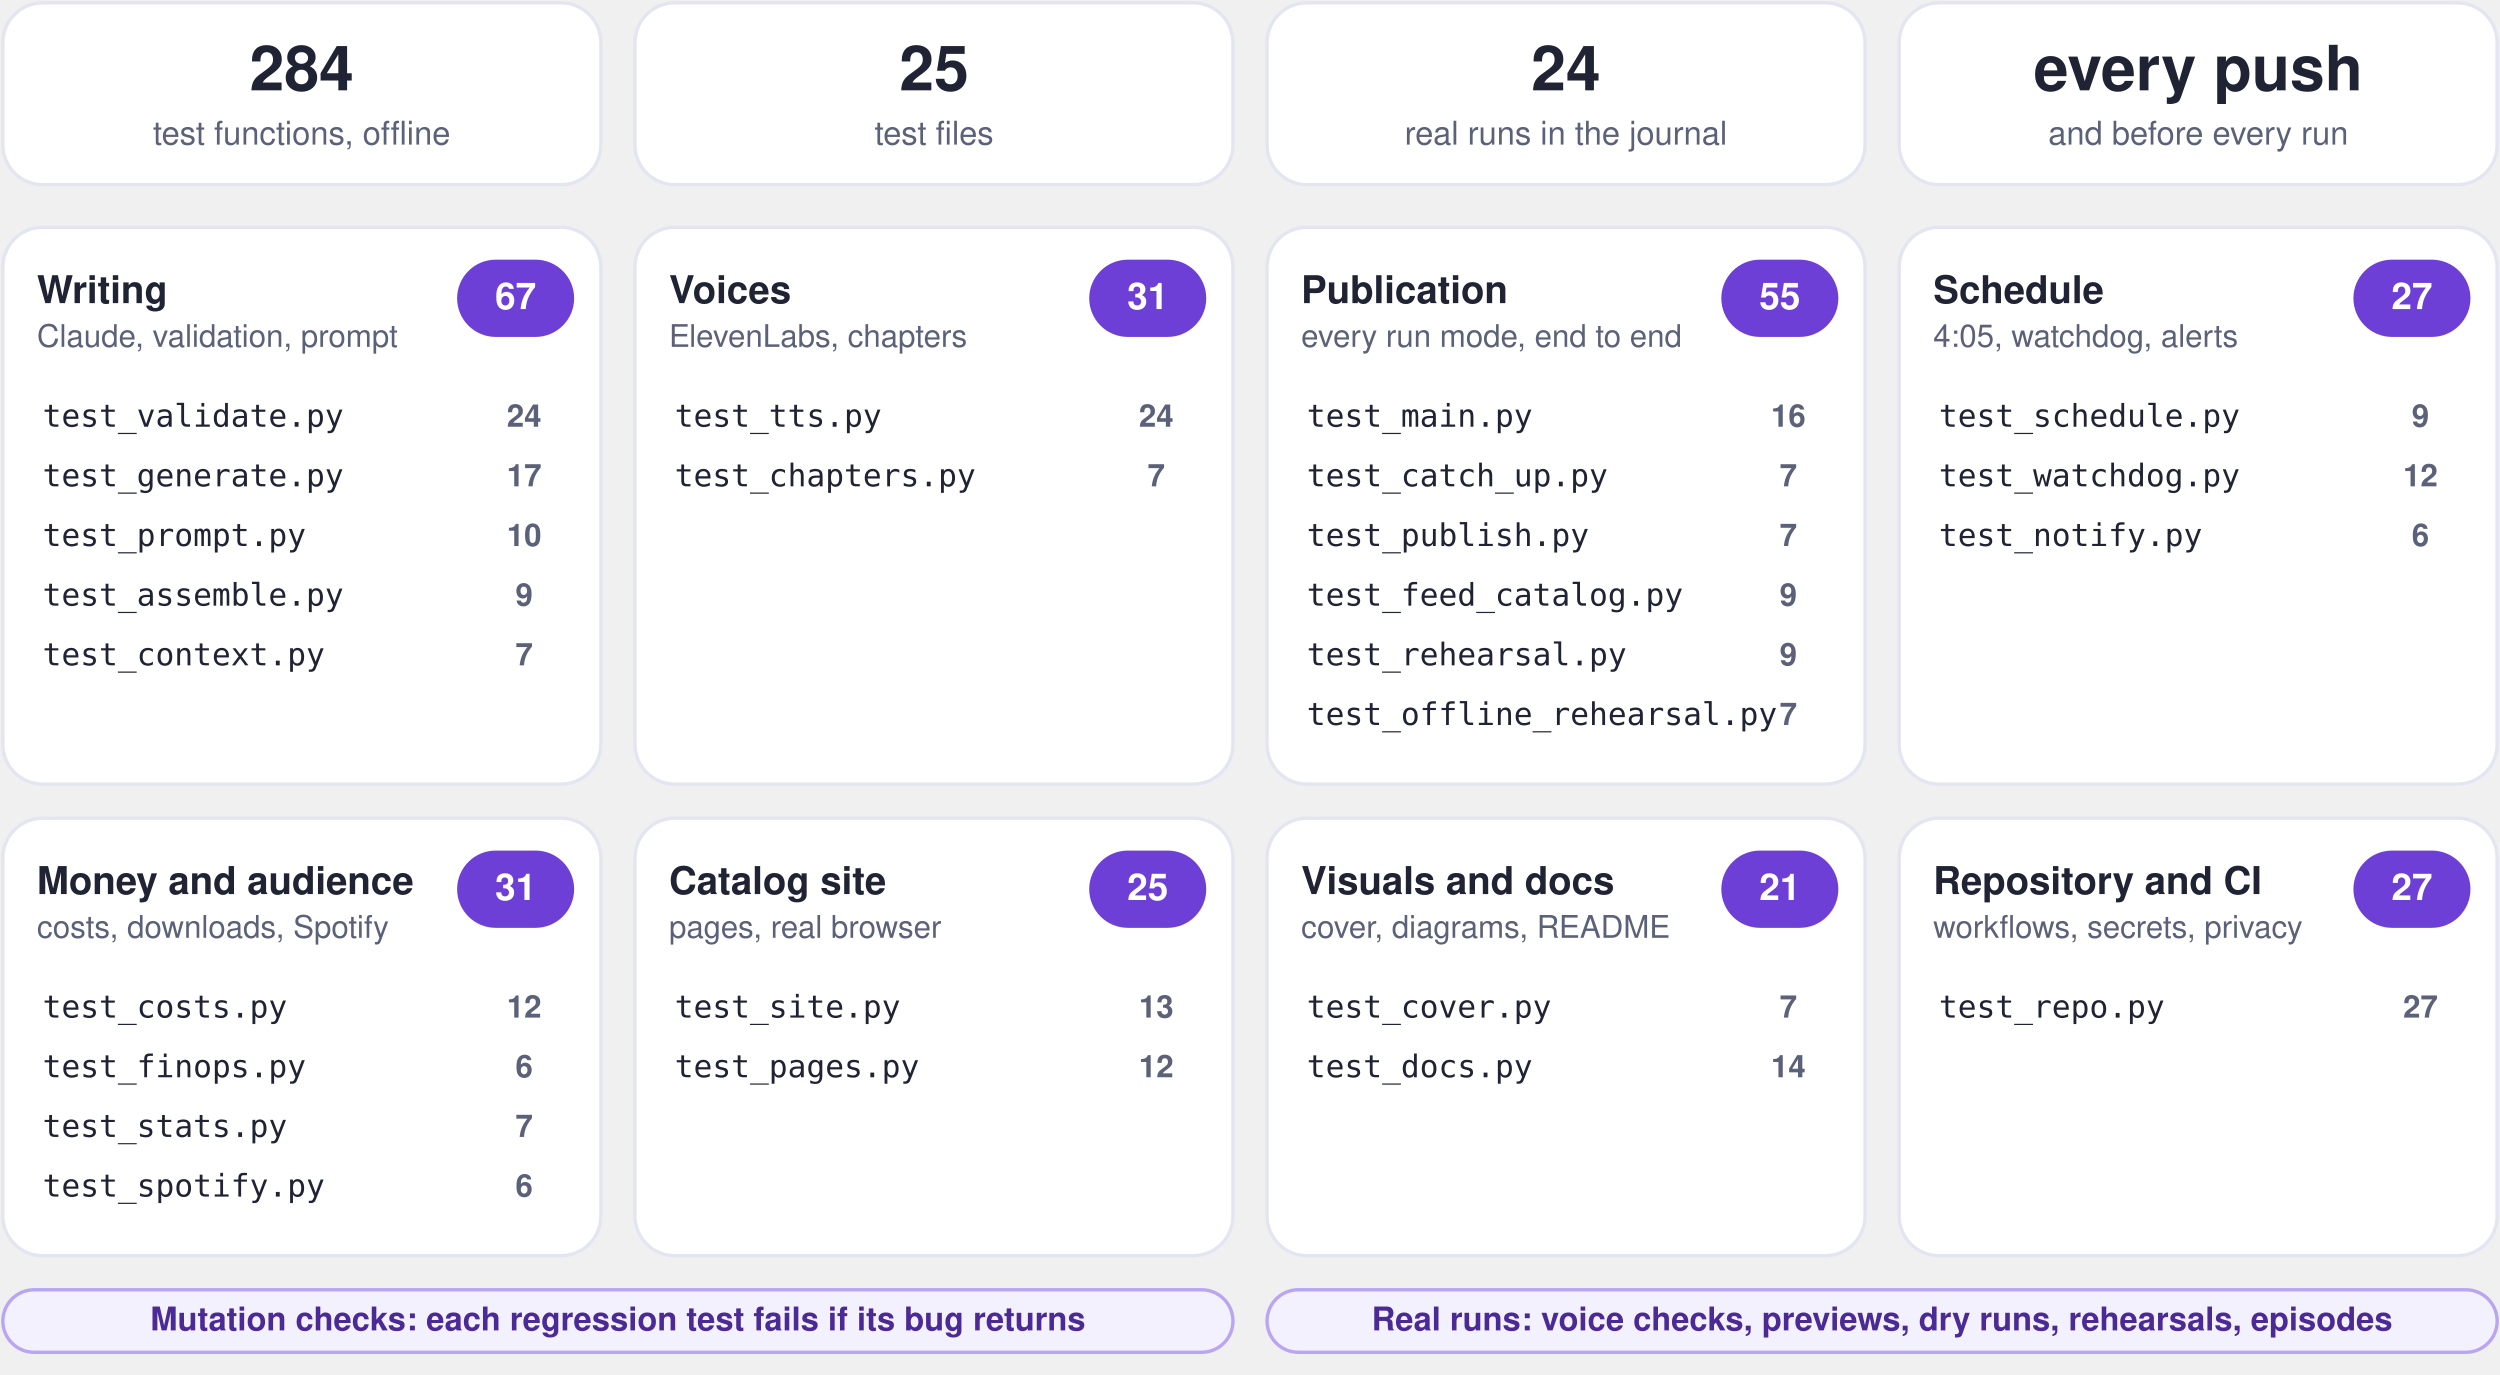
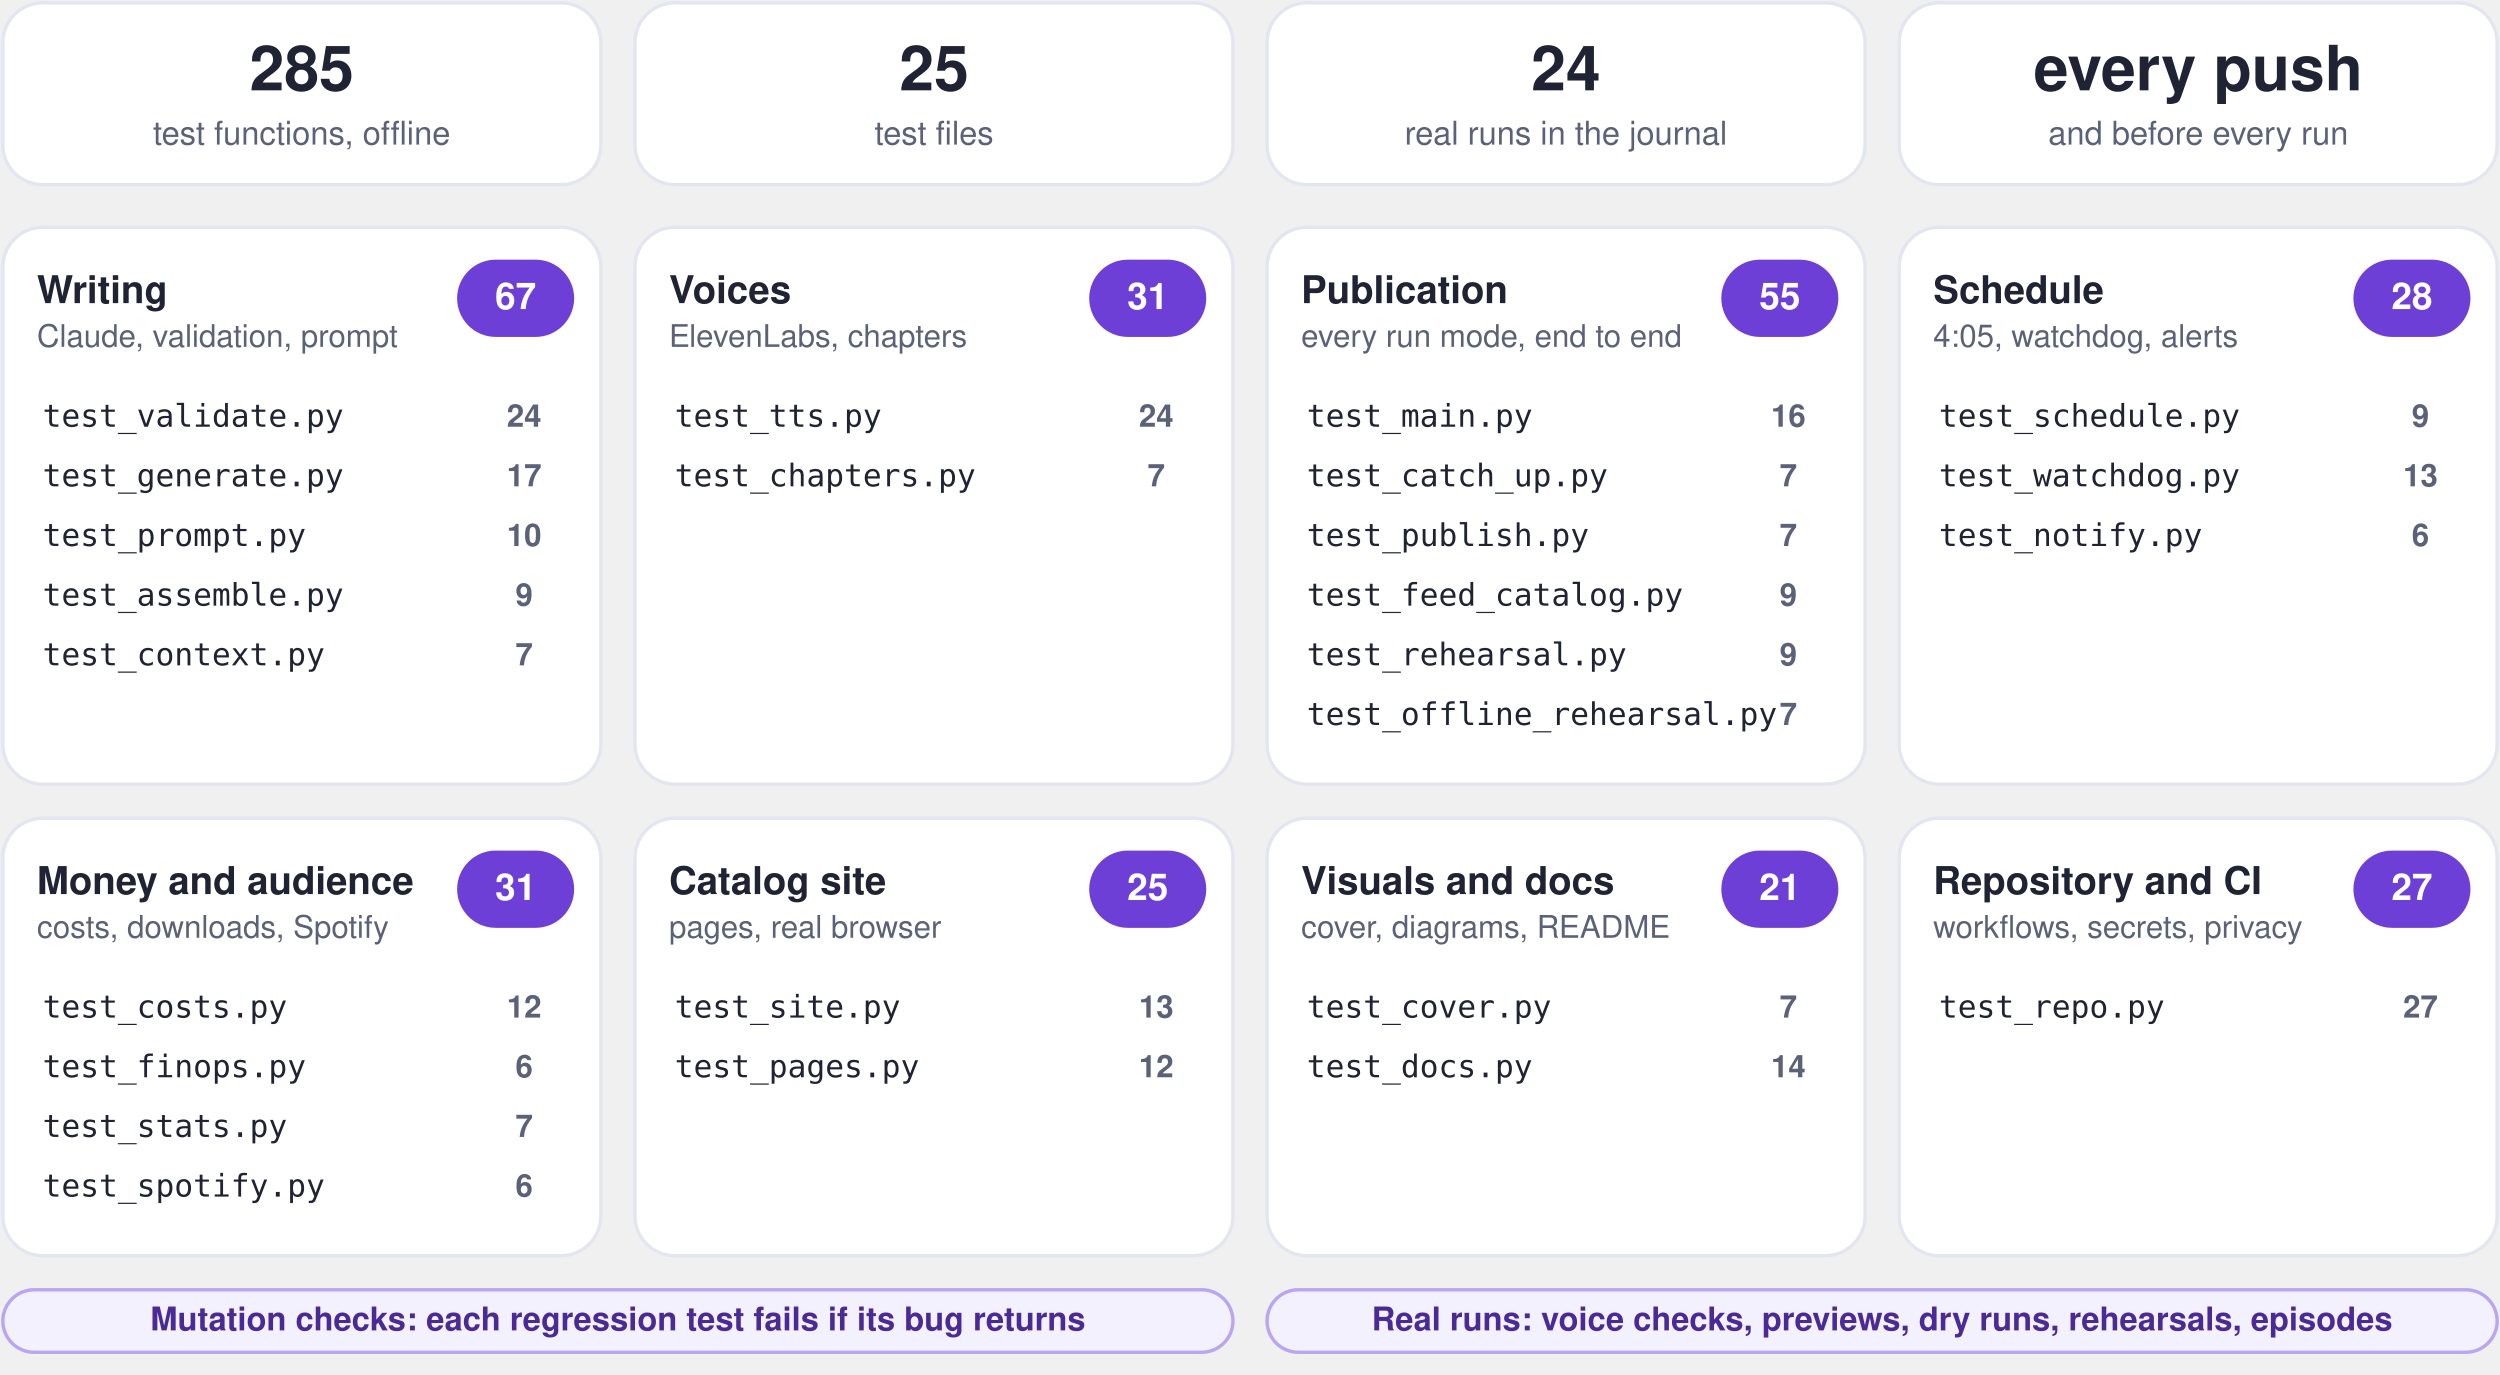
- <svg xmlns="http://www.w3.org/2000/svg" viewBox="0 0 880 484" width="880" height="484" role="img" aria-label="Test plan: 284 offline tests in 25 files">
+ <svg xmlns="http://www.w3.org/2000/svg" viewBox="0 0 880 484" width="880" height="484" role="img" aria-label="Test plan: 285 offline tests in 25 files">
  <g class="box">
    <rect x="1.0" y="1.0" width="210.5" height="64.0" rx="14" fill="#ffffff" stroke="#e3e6f0" stroke-width="1.2" class="frame" />
-     <text x="106.2" y="31.8" font-family="-apple-system, BlinkMacSystemFont, 'Segoe UI', Helvetica, Arial, sans-serif" font-size="22" font-weight="750" fill="#1f2333" text-anchor="middle">284</text>
+     <text x="106.2" y="31.8" font-family="-apple-system, BlinkMacSystemFont, 'Segoe UI', Helvetica, Arial, sans-serif" font-size="22" font-weight="750" fill="#1f2333" text-anchor="middle">285</text>
    <text x="106.2" y="50.9" font-family="-apple-system, BlinkMacSystemFont, 'Segoe UI', Helvetica, Arial, sans-serif" font-size="11.5" font-weight="500" fill="#5b6178" text-anchor="middle">test functions, offline</text>
  </g>
  <g class="box">
    <rect x="223.5" y="1.0" width="210.5" height="64.0" rx="14" fill="#ffffff" stroke="#e3e6f0" stroke-width="1.2" class="frame" />
    <text x="328.8" y="31.8" font-family="-apple-system, BlinkMacSystemFont, 'Segoe UI', Helvetica, Arial, sans-serif" font-size="22" font-weight="750" fill="#1f2333" text-anchor="middle">25</text>
    <text x="328.8" y="50.9" font-family="-apple-system, BlinkMacSystemFont, 'Segoe UI', Helvetica, Arial, sans-serif" font-size="11.5" font-weight="500" fill="#5b6178" text-anchor="middle">test files</text>
  </g>
  <g class="box">
    <rect x="446.0" y="1.0" width="210.5" height="64.0" rx="14" fill="#ffffff" stroke="#e3e6f0" stroke-width="1.2" class="frame" />
    <text x="551.2" y="31.8" font-family="-apple-system, BlinkMacSystemFont, 'Segoe UI', Helvetica, Arial, sans-serif" font-size="22" font-weight="750" fill="#1f2333" text-anchor="middle">24</text>
    <text x="551.2" y="50.9" font-family="-apple-system, BlinkMacSystemFont, 'Segoe UI', Helvetica, Arial, sans-serif" font-size="11.5" font-weight="500" fill="#5b6178" text-anchor="middle">real runs in the journal</text>
  </g>
  <g class="box">
    <rect x="668.5" y="1.0" width="210.5" height="64.0" rx="14" fill="#ffffff" stroke="#e3e6f0" stroke-width="1.2" class="frame" />
    <text x="773.8" y="31.8" font-family="-apple-system, BlinkMacSystemFont, 'Segoe UI', Helvetica, Arial, sans-serif" font-size="22" font-weight="750" fill="#1f2333" text-anchor="middle">every push</text>
    <text x="773.8" y="50.9" font-family="-apple-system, BlinkMacSystemFont, 'Segoe UI', Helvetica, Arial, sans-serif" font-size="11.5" font-weight="500" fill="#5b6178" text-anchor="middle">and before every run</text>
  </g>
  <rect x="1.0" y="80.0" width="210.5" height="196.0" rx="14" fill="#ffffff" stroke="#e3e6f0" stroke-width="1.2" />
  <g class="box">
    <rect x="9.0" y="90.0" width="152.5" height="40.0" rx="12" fill="none" stroke="none" stroke-width="1.2" class="frame" />
    <text x="13.0" y="106.7" font-family="-apple-system, BlinkMacSystemFont, 'Segoe UI', Helvetica, Arial, sans-serif" font-size="13.5" font-weight="700" fill="#1f2333" text-anchor="start">Writing</text>
    <text x="13.0" y="122.1" font-family="-apple-system, BlinkMacSystemFont, 'Segoe UI', Helvetica, Arial, sans-serif" font-size="11" font-weight="400" fill="#5b6178" text-anchor="start">Claude, validation, prompt</text>
  </g>
  <g class="box">
    <rect x="161.5" y="92.0" width="40.0" height="26.0" rx="13" fill="#6d3fd6" stroke="#6d3fd6" stroke-width="1.2" class="frame" />
    <text x="181.5" y="108.8" font-family="-apple-system, BlinkMacSystemFont, 'Segoe UI', Helvetica, Arial, sans-serif" font-size="13" font-weight="700" fill="#ffffff" text-anchor="middle">67</text>
  </g>
  <g class="box">
    <rect x="11.0" y="138.0" width="190.5" height="18.0" rx="12" fill="none" stroke="none" stroke-width="1.2" class="frame" />
    <text x="15.0" y="150.2" font-family="ui-monospace, SFMono-Regular, Menlo, Consolas, monospace" font-size="11" font-weight="500" fill="#1f2333" text-anchor="start">test_validate.py</text>
  </g>
  <g class="box">
    <rect x="167.5" y="138.0" width="34.0" height="18.0" rx="12" fill="none" stroke="none" stroke-width="1.2" class="frame" />
    <text x="184.5" y="150.2" font-family="-apple-system, BlinkMacSystemFont, 'Segoe UI', Helvetica, Arial, sans-serif" font-size="11" font-weight="700" fill="#5b6178" text-anchor="middle">24</text>
  </g>
  <g class="box">
    <rect x="11.0" y="159.0" width="190.5" height="18.0" rx="12" fill="none" stroke="none" stroke-width="1.2" class="frame" />
    <text x="15.0" y="171.2" font-family="ui-monospace, SFMono-Regular, Menlo, Consolas, monospace" font-size="11" font-weight="500" fill="#1f2333" text-anchor="start">test_generate.py</text>
  </g>
  <g class="box">
    <rect x="167.5" y="159.0" width="34.0" height="18.0" rx="12" fill="none" stroke="none" stroke-width="1.2" class="frame" />
    <text x="184.5" y="171.2" font-family="-apple-system, BlinkMacSystemFont, 'Segoe UI', Helvetica, Arial, sans-serif" font-size="11" font-weight="700" fill="#5b6178" text-anchor="middle">17</text>
  </g>
  <g class="box">
    <rect x="11.0" y="180.0" width="190.5" height="18.0" rx="12" fill="none" stroke="none" stroke-width="1.2" class="frame" />
    <text x="15.0" y="192.2" font-family="ui-monospace, SFMono-Regular, Menlo, Consolas, monospace" font-size="11" font-weight="500" fill="#1f2333" text-anchor="start">test_prompt.py</text>
  </g>
  <g class="box">
    <rect x="167.5" y="180.0" width="34.0" height="18.0" rx="12" fill="none" stroke="none" stroke-width="1.2" class="frame" />
    <text x="184.5" y="192.2" font-family="-apple-system, BlinkMacSystemFont, 'Segoe UI', Helvetica, Arial, sans-serif" font-size="11" font-weight="700" fill="#5b6178" text-anchor="middle">10</text>
  </g>
  <g class="box">
    <rect x="11.0" y="201.0" width="190.5" height="18.0" rx="12" fill="none" stroke="none" stroke-width="1.2" class="frame" />
    <text x="15.0" y="213.2" font-family="ui-monospace, SFMono-Regular, Menlo, Consolas, monospace" font-size="11" font-weight="500" fill="#1f2333" text-anchor="start">test_assemble.py</text>
  </g>
  <g class="box">
    <rect x="167.5" y="201.0" width="34.0" height="18.0" rx="12" fill="none" stroke="none" stroke-width="1.2" class="frame" />
    <text x="184.5" y="213.2" font-family="-apple-system, BlinkMacSystemFont, 'Segoe UI', Helvetica, Arial, sans-serif" font-size="11" font-weight="700" fill="#5b6178" text-anchor="middle">9</text>
  </g>
  <g class="box">
    <rect x="11.0" y="222.0" width="190.5" height="18.0" rx="12" fill="none" stroke="none" stroke-width="1.2" class="frame" />
    <text x="15.0" y="234.2" font-family="ui-monospace, SFMono-Regular, Menlo, Consolas, monospace" font-size="11" font-weight="500" fill="#1f2333" text-anchor="start">test_context.py</text>
  </g>
  <g class="box">
    <rect x="167.5" y="222.0" width="34.0" height="18.0" rx="12" fill="none" stroke="none" stroke-width="1.2" class="frame" />
    <text x="184.5" y="234.2" font-family="-apple-system, BlinkMacSystemFont, 'Segoe UI', Helvetica, Arial, sans-serif" font-size="11" font-weight="700" fill="#5b6178" text-anchor="middle">7</text>
  </g>
  <rect x="223.5" y="80.0" width="210.5" height="196.0" rx="14" fill="#ffffff" stroke="#e3e6f0" stroke-width="1.2" />
  <g class="box">
    <rect x="231.5" y="90.0" width="152.5" height="40.0" rx="12" fill="none" stroke="none" stroke-width="1.2" class="frame" />
    <text x="235.5" y="106.7" font-family="-apple-system, BlinkMacSystemFont, 'Segoe UI', Helvetica, Arial, sans-serif" font-size="13.5" font-weight="700" fill="#1f2333" text-anchor="start">Voices</text>
    <text x="235.5" y="122.1" font-family="-apple-system, BlinkMacSystemFont, 'Segoe UI', Helvetica, Arial, sans-serif" font-size="11" font-weight="400" fill="#5b6178" text-anchor="start">ElevenLabs, chapters</text>
  </g>
  <g class="box">
    <rect x="384.0" y="92.0" width="40.0" height="26.0" rx="13" fill="#6d3fd6" stroke="#6d3fd6" stroke-width="1.2" class="frame" />
    <text x="404.0" y="108.8" font-family="-apple-system, BlinkMacSystemFont, 'Segoe UI', Helvetica, Arial, sans-serif" font-size="13" font-weight="700" fill="#ffffff" text-anchor="middle">31</text>
  </g>
  <g class="box">
    <rect x="233.5" y="138.0" width="190.5" height="18.0" rx="12" fill="none" stroke="none" stroke-width="1.2" class="frame" />
    <text x="237.5" y="150.2" font-family="ui-monospace, SFMono-Regular, Menlo, Consolas, monospace" font-size="11" font-weight="500" fill="#1f2333" text-anchor="start">test_tts.py</text>
  </g>
  <g class="box">
    <rect x="390.0" y="138.0" width="34.0" height="18.0" rx="12" fill="none" stroke="none" stroke-width="1.2" class="frame" />
    <text x="407.0" y="150.2" font-family="-apple-system, BlinkMacSystemFont, 'Segoe UI', Helvetica, Arial, sans-serif" font-size="11" font-weight="700" fill="#5b6178" text-anchor="middle">24</text>
  </g>
  <g class="box">
    <rect x="233.5" y="159.0" width="190.5" height="18.0" rx="12" fill="none" stroke="none" stroke-width="1.2" class="frame" />
    <text x="237.5" y="171.2" font-family="ui-monospace, SFMono-Regular, Menlo, Consolas, monospace" font-size="11" font-weight="500" fill="#1f2333" text-anchor="start">test_chapters.py</text>
  </g>
  <g class="box">
    <rect x="390.0" y="159.0" width="34.0" height="18.0" rx="12" fill="none" stroke="none" stroke-width="1.2" class="frame" />
    <text x="407.0" y="171.2" font-family="-apple-system, BlinkMacSystemFont, 'Segoe UI', Helvetica, Arial, sans-serif" font-size="11" font-weight="700" fill="#5b6178" text-anchor="middle">7</text>
  </g>
  <rect x="446.0" y="80.0" width="210.5" height="196.0" rx="14" fill="#ffffff" stroke="#e3e6f0" stroke-width="1.2" />
  <g class="box">
    <rect x="454.0" y="90.0" width="152.5" height="40.0" rx="12" fill="none" stroke="none" stroke-width="1.2" class="frame" />
    <text x="458.0" y="106.7" font-family="-apple-system, BlinkMacSystemFont, 'Segoe UI', Helvetica, Arial, sans-serif" font-size="13.5" font-weight="700" fill="#1f2333" text-anchor="start">Publication</text>
    <text x="458.0" y="122.1" font-family="-apple-system, BlinkMacSystemFont, 'Segoe UI', Helvetica, Arial, sans-serif" font-size="11" font-weight="400" fill="#5b6178" text-anchor="start">every run mode, end to end</text>
  </g>
  <g class="box">
    <rect x="606.5" y="92.0" width="40.0" height="26.0" rx="13" fill="#6d3fd6" stroke="#6d3fd6" stroke-width="1.2" class="frame" />
    <text x="626.5" y="108.8" font-family="-apple-system, BlinkMacSystemFont, 'Segoe UI', Helvetica, Arial, sans-serif" font-size="13" font-weight="700" fill="#ffffff" text-anchor="middle">55</text>
  </g>
  <g class="box">
    <rect x="456.0" y="138.0" width="190.5" height="18.0" rx="12" fill="none" stroke="none" stroke-width="1.2" class="frame" />
    <text x="460.0" y="150.2" font-family="ui-monospace, SFMono-Regular, Menlo, Consolas, monospace" font-size="11" font-weight="500" fill="#1f2333" text-anchor="start">test_main.py</text>
  </g>
  <g class="box">
    <rect x="612.5" y="138.0" width="34.0" height="18.0" rx="12" fill="none" stroke="none" stroke-width="1.2" class="frame" />
    <text x="629.5" y="150.2" font-family="-apple-system, BlinkMacSystemFont, 'Segoe UI', Helvetica, Arial, sans-serif" font-size="11" font-weight="700" fill="#5b6178" text-anchor="middle">16</text>
  </g>
  <g class="box">
    <rect x="456.0" y="159.0" width="190.5" height="18.0" rx="12" fill="none" stroke="none" stroke-width="1.2" class="frame" />
    <text x="460.0" y="171.2" font-family="ui-monospace, SFMono-Regular, Menlo, Consolas, monospace" font-size="11" font-weight="500" fill="#1f2333" text-anchor="start">test_catch_up.py</text>
  </g>
  <g class="box">
    <rect x="612.5" y="159.0" width="34.0" height="18.0" rx="12" fill="none" stroke="none" stroke-width="1.2" class="frame" />
    <text x="629.5" y="171.2" font-family="-apple-system, BlinkMacSystemFont, 'Segoe UI', Helvetica, Arial, sans-serif" font-size="11" font-weight="700" fill="#5b6178" text-anchor="middle">7</text>
  </g>
  <g class="box">
    <rect x="456.0" y="180.0" width="190.5" height="18.0" rx="12" fill="none" stroke="none" stroke-width="1.2" class="frame" />
    <text x="460.0" y="192.2" font-family="ui-monospace, SFMono-Regular, Menlo, Consolas, monospace" font-size="11" font-weight="500" fill="#1f2333" text-anchor="start">test_publish.py</text>
  </g>
  <g class="box">
    <rect x="612.5" y="180.0" width="34.0" height="18.0" rx="12" fill="none" stroke="none" stroke-width="1.2" class="frame" />
    <text x="629.5" y="192.2" font-family="-apple-system, BlinkMacSystemFont, 'Segoe UI', Helvetica, Arial, sans-serif" font-size="11" font-weight="700" fill="#5b6178" text-anchor="middle">7</text>
  </g>
  <g class="box">
    <rect x="456.0" y="201.0" width="190.5" height="18.0" rx="12" fill="none" stroke="none" stroke-width="1.2" class="frame" />
    <text x="460.0" y="213.2" font-family="ui-monospace, SFMono-Regular, Menlo, Consolas, monospace" font-size="11" font-weight="500" fill="#1f2333" text-anchor="start">test_feed_catalog.py</text>
  </g>
  <g class="box">
    <rect x="612.5" y="201.0" width="34.0" height="18.0" rx="12" fill="none" stroke="none" stroke-width="1.2" class="frame" />
    <text x="629.5" y="213.2" font-family="-apple-system, BlinkMacSystemFont, 'Segoe UI', Helvetica, Arial, sans-serif" font-size="11" font-weight="700" fill="#5b6178" text-anchor="middle">9</text>
  </g>
  <g class="box">
    <rect x="456.0" y="222.0" width="190.5" height="18.0" rx="12" fill="none" stroke="none" stroke-width="1.2" class="frame" />
    <text x="460.0" y="234.2" font-family="ui-monospace, SFMono-Regular, Menlo, Consolas, monospace" font-size="11" font-weight="500" fill="#1f2333" text-anchor="start">test_rehearsal.py</text>
  </g>
  <g class="box">
    <rect x="612.5" y="222.0" width="34.0" height="18.0" rx="12" fill="none" stroke="none" stroke-width="1.2" class="frame" />
    <text x="629.5" y="234.2" font-family="-apple-system, BlinkMacSystemFont, 'Segoe UI', Helvetica, Arial, sans-serif" font-size="11" font-weight="700" fill="#5b6178" text-anchor="middle">9</text>
  </g>
  <g class="box">
    <rect x="456.0" y="243.0" width="190.5" height="18.0" rx="12" fill="none" stroke="none" stroke-width="1.2" class="frame" />
    <text x="460.0" y="255.2" font-family="ui-monospace, SFMono-Regular, Menlo, Consolas, monospace" font-size="11" font-weight="500" fill="#1f2333" text-anchor="start">test_offline_rehearsal.py</text>
  </g>
  <g class="box">
    <rect x="612.5" y="243.0" width="34.0" height="18.0" rx="12" fill="none" stroke="none" stroke-width="1.2" class="frame" />
    <text x="629.5" y="255.2" font-family="-apple-system, BlinkMacSystemFont, 'Segoe UI', Helvetica, Arial, sans-serif" font-size="11" font-weight="700" fill="#5b6178" text-anchor="middle">7</text>
  </g>
  <rect x="668.5" y="80.0" width="210.5" height="196.0" rx="14" fill="#ffffff" stroke="#e3e6f0" stroke-width="1.2" />
  <g class="box">
    <rect x="676.5" y="90.0" width="152.5" height="40.0" rx="12" fill="none" stroke="none" stroke-width="1.2" class="frame" />
    <text x="680.5" y="106.7" font-family="-apple-system, BlinkMacSystemFont, 'Segoe UI', Helvetica, Arial, sans-serif" font-size="13.5" font-weight="700" fill="#1f2333" text-anchor="start">Schedule</text>
    <text x="680.5" y="122.1" font-family="-apple-system, BlinkMacSystemFont, 'Segoe UI', Helvetica, Arial, sans-serif" font-size="11" font-weight="400" fill="#5b6178" text-anchor="start">4:05, watchdog, alerts</text>
  </g>
  <g class="box">
    <rect x="829.0" y="92.0" width="40.0" height="26.0" rx="13" fill="#6d3fd6" stroke="#6d3fd6" stroke-width="1.2" class="frame" />
-     <text x="849.0" y="108.8" font-family="-apple-system, BlinkMacSystemFont, 'Segoe UI', Helvetica, Arial, sans-serif" font-size="13" font-weight="700" fill="#ffffff" text-anchor="middle">27</text>
+     <text x="849.0" y="108.8" font-family="-apple-system, BlinkMacSystemFont, 'Segoe UI', Helvetica, Arial, sans-serif" font-size="13" font-weight="700" fill="#ffffff" text-anchor="middle">28</text>
  </g>
  <g class="box">
    <rect x="678.5" y="138.0" width="190.5" height="18.0" rx="12" fill="none" stroke="none" stroke-width="1.2" class="frame" />
    <text x="682.5" y="150.2" font-family="ui-monospace, SFMono-Regular, Menlo, Consolas, monospace" font-size="11" font-weight="500" fill="#1f2333" text-anchor="start">test_schedule.py</text>
  </g>
  <g class="box">
    <rect x="835.0" y="138.0" width="34.0" height="18.0" rx="12" fill="none" stroke="none" stroke-width="1.2" class="frame" />
    <text x="852.0" y="150.2" font-family="-apple-system, BlinkMacSystemFont, 'Segoe UI', Helvetica, Arial, sans-serif" font-size="11" font-weight="700" fill="#5b6178" text-anchor="middle">9</text>
  </g>
  <g class="box">
    <rect x="678.5" y="159.0" width="190.5" height="18.0" rx="12" fill="none" stroke="none" stroke-width="1.2" class="frame" />
    <text x="682.5" y="171.2" font-family="ui-monospace, SFMono-Regular, Menlo, Consolas, monospace" font-size="11" font-weight="500" fill="#1f2333" text-anchor="start">test_watchdog.py</text>
  </g>
  <g class="box">
    <rect x="835.0" y="159.0" width="34.0" height="18.0" rx="12" fill="none" stroke="none" stroke-width="1.2" class="frame" />
-     <text x="852.0" y="171.2" font-family="-apple-system, BlinkMacSystemFont, 'Segoe UI', Helvetica, Arial, sans-serif" font-size="11" font-weight="700" fill="#5b6178" text-anchor="middle">12</text>
+     <text x="852.0" y="171.2" font-family="-apple-system, BlinkMacSystemFont, 'Segoe UI', Helvetica, Arial, sans-serif" font-size="11" font-weight="700" fill="#5b6178" text-anchor="middle">13</text>
  </g>
  <g class="box">
    <rect x="678.5" y="180.0" width="190.5" height="18.0" rx="12" fill="none" stroke="none" stroke-width="1.2" class="frame" />
    <text x="682.5" y="192.2" font-family="ui-monospace, SFMono-Regular, Menlo, Consolas, monospace" font-size="11" font-weight="500" fill="#1f2333" text-anchor="start">test_notify.py</text>
  </g>
  <g class="box">
    <rect x="835.0" y="180.0" width="34.0" height="18.0" rx="12" fill="none" stroke="none" stroke-width="1.2" class="frame" />
    <text x="852.0" y="192.2" font-family="-apple-system, BlinkMacSystemFont, 'Segoe UI', Helvetica, Arial, sans-serif" font-size="11" font-weight="700" fill="#5b6178" text-anchor="middle">6</text>
  </g>
  <rect x="1.0" y="288.0" width="210.5" height="154.0" rx="14" fill="#ffffff" stroke="#e3e6f0" stroke-width="1.2" />
  <g class="box">
    <rect x="9.0" y="298.0" width="152.5" height="40.0" rx="12" fill="none" stroke="none" stroke-width="1.2" class="frame" />
    <text x="13.0" y="314.7" font-family="-apple-system, BlinkMacSystemFont, 'Segoe UI', Helvetica, Arial, sans-serif" font-size="13.5" font-weight="700" fill="#1f2333" text-anchor="start">Money and audience</text>
    <text x="13.0" y="330.1" font-family="-apple-system, BlinkMacSystemFont, 'Segoe UI', Helvetica, Arial, sans-serif" font-size="11" font-weight="400" fill="#5b6178" text-anchor="start">costs, downloads, Spotify</text>
  </g>
  <g class="box">
    <rect x="161.5" y="300.0" width="40.0" height="26.0" rx="13" fill="#6d3fd6" stroke="#6d3fd6" stroke-width="1.2" class="frame" />
    <text x="181.5" y="316.8" font-family="-apple-system, BlinkMacSystemFont, 'Segoe UI', Helvetica, Arial, sans-serif" font-size="13" font-weight="700" fill="#ffffff" text-anchor="middle">31</text>
  </g>
  <g class="box">
    <rect x="11.0" y="346.0" width="190.5" height="18.0" rx="12" fill="none" stroke="none" stroke-width="1.2" class="frame" />
    <text x="15.0" y="358.2" font-family="ui-monospace, SFMono-Regular, Menlo, Consolas, monospace" font-size="11" font-weight="500" fill="#1f2333" text-anchor="start">test_costs.py</text>
  </g>
  <g class="box">
    <rect x="167.5" y="346.0" width="34.0" height="18.0" rx="12" fill="none" stroke="none" stroke-width="1.2" class="frame" />
    <text x="184.5" y="358.2" font-family="-apple-system, BlinkMacSystemFont, 'Segoe UI', Helvetica, Arial, sans-serif" font-size="11" font-weight="700" fill="#5b6178" text-anchor="middle">12</text>
  </g>
  <g class="box">
    <rect x="11.0" y="367.0" width="190.5" height="18.0" rx="12" fill="none" stroke="none" stroke-width="1.2" class="frame" />
    <text x="15.0" y="379.2" font-family="ui-monospace, SFMono-Regular, Menlo, Consolas, monospace" font-size="11" font-weight="500" fill="#1f2333" text-anchor="start">test_finops.py</text>
  </g>
  <g class="box">
    <rect x="167.5" y="367.0" width="34.0" height="18.0" rx="12" fill="none" stroke="none" stroke-width="1.2" class="frame" />
    <text x="184.5" y="379.2" font-family="-apple-system, BlinkMacSystemFont, 'Segoe UI', Helvetica, Arial, sans-serif" font-size="11" font-weight="700" fill="#5b6178" text-anchor="middle">6</text>
  </g>
  <g class="box">
    <rect x="11.0" y="388.0" width="190.5" height="18.0" rx="12" fill="none" stroke="none" stroke-width="1.2" class="frame" />
    <text x="15.0" y="400.2" font-family="ui-monospace, SFMono-Regular, Menlo, Consolas, monospace" font-size="11" font-weight="500" fill="#1f2333" text-anchor="start">test_stats.py</text>
  </g>
  <g class="box">
    <rect x="167.5" y="388.0" width="34.0" height="18.0" rx="12" fill="none" stroke="none" stroke-width="1.2" class="frame" />
    <text x="184.5" y="400.2" font-family="-apple-system, BlinkMacSystemFont, 'Segoe UI', Helvetica, Arial, sans-serif" font-size="11" font-weight="700" fill="#5b6178" text-anchor="middle">7</text>
  </g>
  <g class="box">
    <rect x="11.0" y="409.0" width="190.5" height="18.0" rx="12" fill="none" stroke="none" stroke-width="1.2" class="frame" />
    <text x="15.0" y="421.2" font-family="ui-monospace, SFMono-Regular, Menlo, Consolas, monospace" font-size="11" font-weight="500" fill="#1f2333" text-anchor="start">test_spotify.py</text>
  </g>
  <g class="box">
    <rect x="167.5" y="409.0" width="34.0" height="18.0" rx="12" fill="none" stroke="none" stroke-width="1.2" class="frame" />
    <text x="184.5" y="421.2" font-family="-apple-system, BlinkMacSystemFont, 'Segoe UI', Helvetica, Arial, sans-serif" font-size="11" font-weight="700" fill="#5b6178" text-anchor="middle">6</text>
  </g>
  <rect x="223.5" y="288.0" width="210.5" height="154.0" rx="14" fill="#ffffff" stroke="#e3e6f0" stroke-width="1.2" />
  <g class="box">
    <rect x="231.5" y="298.0" width="152.5" height="40.0" rx="12" fill="none" stroke="none" stroke-width="1.2" class="frame" />
    <text x="235.5" y="314.7" font-family="-apple-system, BlinkMacSystemFont, 'Segoe UI', Helvetica, Arial, sans-serif" font-size="13.5" font-weight="700" fill="#1f2333" text-anchor="start">Catalog site</text>
    <text x="235.5" y="330.1" font-family="-apple-system, BlinkMacSystemFont, 'Segoe UI', Helvetica, Arial, sans-serif" font-size="11" font-weight="400" fill="#5b6178" text-anchor="start">pages, real browser</text>
  </g>
  <g class="box">
    <rect x="384.0" y="300.0" width="40.0" height="26.0" rx="13" fill="#6d3fd6" stroke="#6d3fd6" stroke-width="1.2" class="frame" />
    <text x="404.0" y="316.8" font-family="-apple-system, BlinkMacSystemFont, 'Segoe UI', Helvetica, Arial, sans-serif" font-size="13" font-weight="700" fill="#ffffff" text-anchor="middle">25</text>
  </g>
  <g class="box">
    <rect x="233.5" y="346.0" width="190.5" height="18.0" rx="12" fill="none" stroke="none" stroke-width="1.2" class="frame" />
    <text x="237.5" y="358.2" font-family="ui-monospace, SFMono-Regular, Menlo, Consolas, monospace" font-size="11" font-weight="500" fill="#1f2333" text-anchor="start">test_site.py</text>
  </g>
  <g class="box">
    <rect x="390.0" y="346.0" width="34.0" height="18.0" rx="12" fill="none" stroke="none" stroke-width="1.2" class="frame" />
    <text x="407.0" y="358.2" font-family="-apple-system, BlinkMacSystemFont, 'Segoe UI', Helvetica, Arial, sans-serif" font-size="11" font-weight="700" fill="#5b6178" text-anchor="middle">13</text>
  </g>
  <g class="box">
    <rect x="233.5" y="367.0" width="190.5" height="18.0" rx="12" fill="none" stroke="none" stroke-width="1.2" class="frame" />
    <text x="237.5" y="379.2" font-family="ui-monospace, SFMono-Regular, Menlo, Consolas, monospace" font-size="11" font-weight="500" fill="#1f2333" text-anchor="start">test_pages.py</text>
  </g>
  <g class="box">
    <rect x="390.0" y="367.0" width="34.0" height="18.0" rx="12" fill="none" stroke="none" stroke-width="1.2" class="frame" />
    <text x="407.0" y="379.2" font-family="-apple-system, BlinkMacSystemFont, 'Segoe UI', Helvetica, Arial, sans-serif" font-size="11" font-weight="700" fill="#5b6178" text-anchor="middle">12</text>
  </g>
  <rect x="446.0" y="288.0" width="210.5" height="154.0" rx="14" fill="#ffffff" stroke="#e3e6f0" stroke-width="1.2" />
  <g class="box">
    <rect x="454.0" y="298.0" width="152.5" height="40.0" rx="12" fill="none" stroke="none" stroke-width="1.2" class="frame" />
    <text x="458.0" y="314.7" font-family="-apple-system, BlinkMacSystemFont, 'Segoe UI', Helvetica, Arial, sans-serif" font-size="13.5" font-weight="700" fill="#1f2333" text-anchor="start">Visuals and docs</text>
    <text x="458.0" y="330.1" font-family="-apple-system, BlinkMacSystemFont, 'Segoe UI', Helvetica, Arial, sans-serif" font-size="11" font-weight="400" fill="#5b6178" text-anchor="start">cover, diagrams, README</text>
  </g>
  <g class="box">
    <rect x="606.5" y="300.0" width="40.0" height="26.0" rx="13" fill="#6d3fd6" stroke="#6d3fd6" stroke-width="1.2" class="frame" />
    <text x="626.5" y="316.8" font-family="-apple-system, BlinkMacSystemFont, 'Segoe UI', Helvetica, Arial, sans-serif" font-size="13" font-weight="700" fill="#ffffff" text-anchor="middle">21</text>
  </g>
  <g class="box">
    <rect x="456.0" y="346.0" width="190.5" height="18.0" rx="12" fill="none" stroke="none" stroke-width="1.2" class="frame" />
    <text x="460.0" y="358.2" font-family="ui-monospace, SFMono-Regular, Menlo, Consolas, monospace" font-size="11" font-weight="500" fill="#1f2333" text-anchor="start">test_cover.py</text>
  </g>
  <g class="box">
    <rect x="612.5" y="346.0" width="34.0" height="18.0" rx="12" fill="none" stroke="none" stroke-width="1.2" class="frame" />
    <text x="629.5" y="358.2" font-family="-apple-system, BlinkMacSystemFont, 'Segoe UI', Helvetica, Arial, sans-serif" font-size="11" font-weight="700" fill="#5b6178" text-anchor="middle">7</text>
  </g>
  <g class="box">
    <rect x="456.0" y="367.0" width="190.5" height="18.0" rx="12" fill="none" stroke="none" stroke-width="1.2" class="frame" />
    <text x="460.0" y="379.2" font-family="ui-monospace, SFMono-Regular, Menlo, Consolas, monospace" font-size="11" font-weight="500" fill="#1f2333" text-anchor="start">test_docs.py</text>
  </g>
  <g class="box">
    <rect x="612.5" y="367.0" width="34.0" height="18.0" rx="12" fill="none" stroke="none" stroke-width="1.2" class="frame" />
    <text x="629.5" y="379.2" font-family="-apple-system, BlinkMacSystemFont, 'Segoe UI', Helvetica, Arial, sans-serif" font-size="11" font-weight="700" fill="#5b6178" text-anchor="middle">14</text>
  </g>
  <rect x="668.5" y="288.0" width="210.5" height="154.0" rx="14" fill="#ffffff" stroke="#e3e6f0" stroke-width="1.2" />
  <g class="box">
    <rect x="676.5" y="298.0" width="152.5" height="40.0" rx="12" fill="none" stroke="none" stroke-width="1.2" class="frame" />
    <text x="680.5" y="314.7" font-family="-apple-system, BlinkMacSystemFont, 'Segoe UI', Helvetica, Arial, sans-serif" font-size="13.5" font-weight="700" fill="#1f2333" text-anchor="start">Repository and CI</text>
    <text x="680.5" y="330.1" font-family="-apple-system, BlinkMacSystemFont, 'Segoe UI', Helvetica, Arial, sans-serif" font-size="11" font-weight="400" fill="#5b6178" text-anchor="start">workflows, secrets, privacy</text>
  </g>
  <g class="box">
    <rect x="829.0" y="300.0" width="40.0" height="26.0" rx="13" fill="#6d3fd6" stroke="#6d3fd6" stroke-width="1.2" class="frame" />
    <text x="849.0" y="316.8" font-family="-apple-system, BlinkMacSystemFont, 'Segoe UI', Helvetica, Arial, sans-serif" font-size="13" font-weight="700" fill="#ffffff" text-anchor="middle">27</text>
  </g>
  <g class="box">
    <rect x="678.5" y="346.0" width="190.5" height="18.0" rx="12" fill="none" stroke="none" stroke-width="1.2" class="frame" />
    <text x="682.5" y="358.2" font-family="ui-monospace, SFMono-Regular, Menlo, Consolas, monospace" font-size="11" font-weight="500" fill="#1f2333" text-anchor="start">test_repo.py</text>
  </g>
  <g class="box">
    <rect x="835.0" y="346.0" width="34.0" height="18.0" rx="12" fill="none" stroke="none" stroke-width="1.2" class="frame" />
    <text x="852.0" y="358.2" font-family="-apple-system, BlinkMacSystemFont, 'Segoe UI', Helvetica, Arial, sans-serif" font-size="11" font-weight="700" fill="#5b6178" text-anchor="middle">27</text>
  </g>
  <g class="box">
    <rect x="1.0" y="454.0" width="433.0" height="22.0" rx="11" fill="#f4f1ff" stroke="#b9a5f2" stroke-width="1.2" class="frame" />
    <text x="217.5" y="468.3" font-family="-apple-system, BlinkMacSystemFont, 'Segoe UI', Helvetica, Arial, sans-serif" font-size="11.5" font-weight="600" fill="#4b2a96" text-anchor="middle">Mutation checks: each regression test fails if its bug returns</text>
  </g>
  <g class="box">
    <rect x="446.0" y="454.0" width="433.0" height="22.0" rx="11" fill="#f4f1ff" stroke="#b9a5f2" stroke-width="1.2" class="frame" />
    <text x="662.5" y="468.3" font-family="-apple-system, BlinkMacSystemFont, 'Segoe UI', Helvetica, Arial, sans-serif" font-size="11.5" font-weight="600" fill="#4b2a96" text-anchor="middle">Real runs: voice checks, previews, dry runs, rehearsals, episodes</text>
  </g>
</svg>
